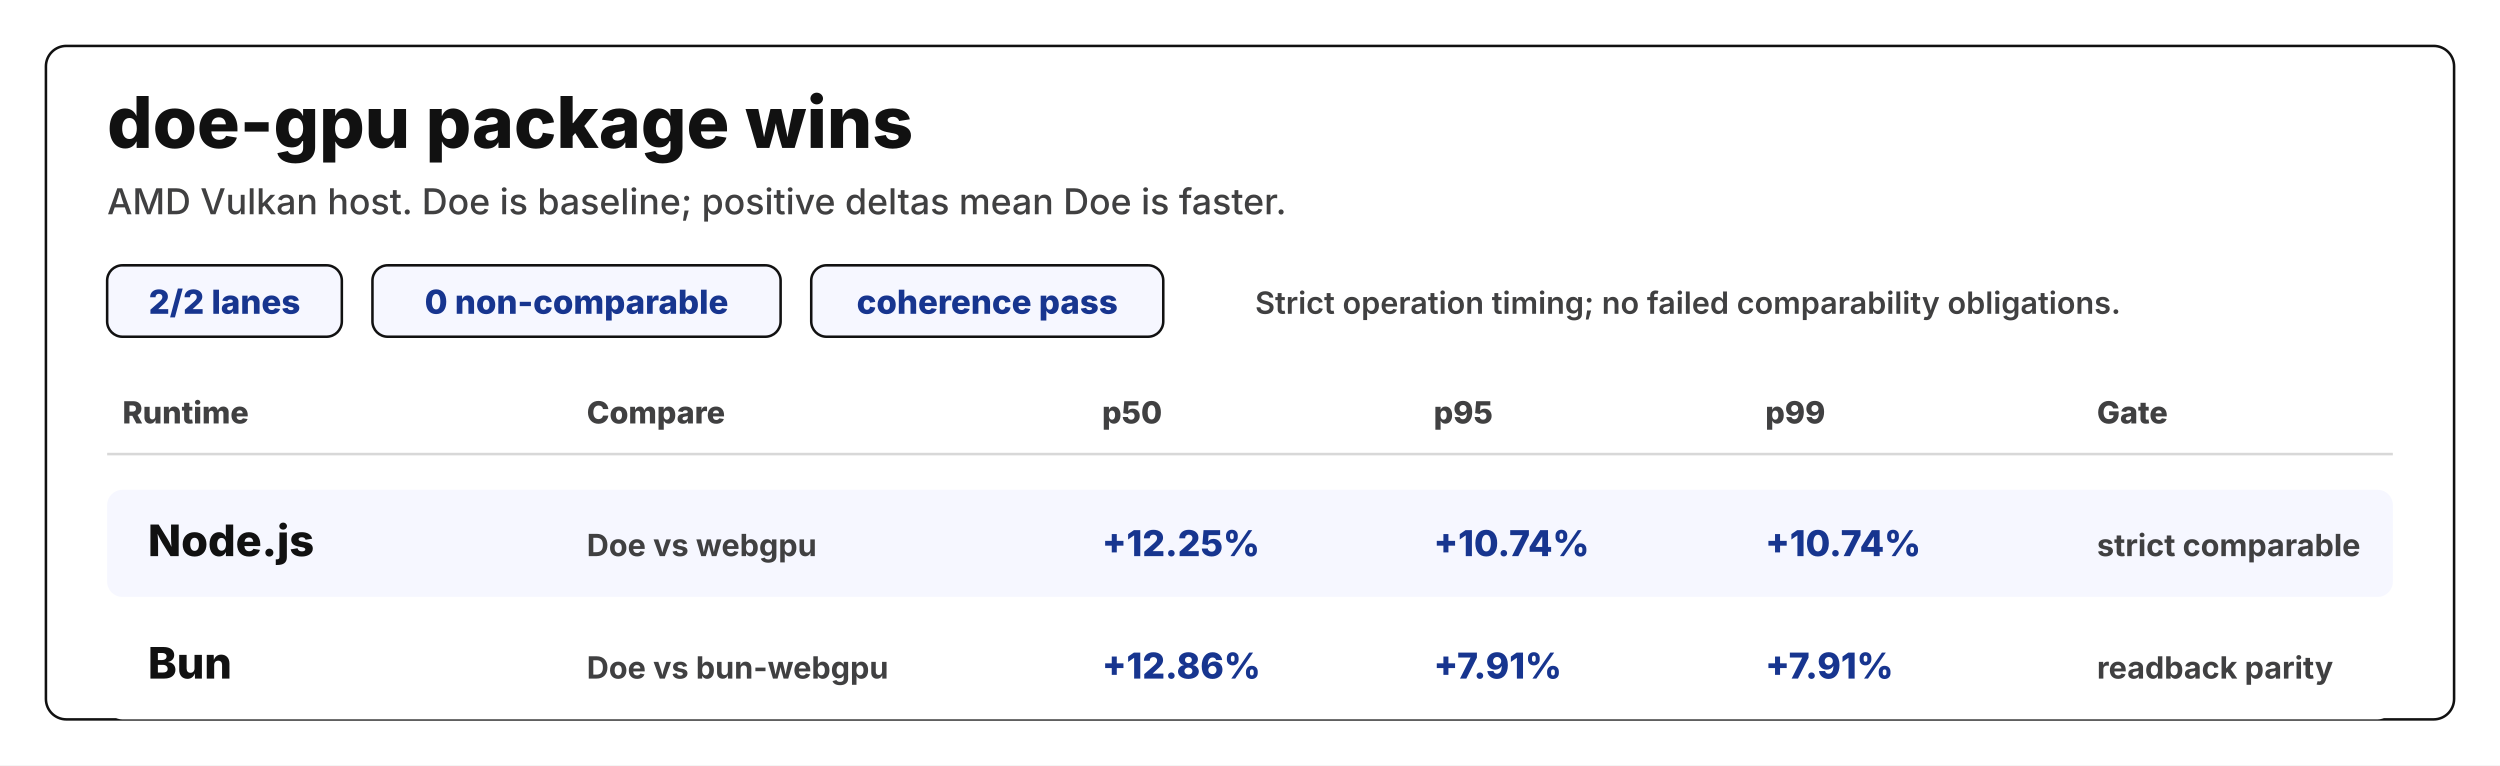
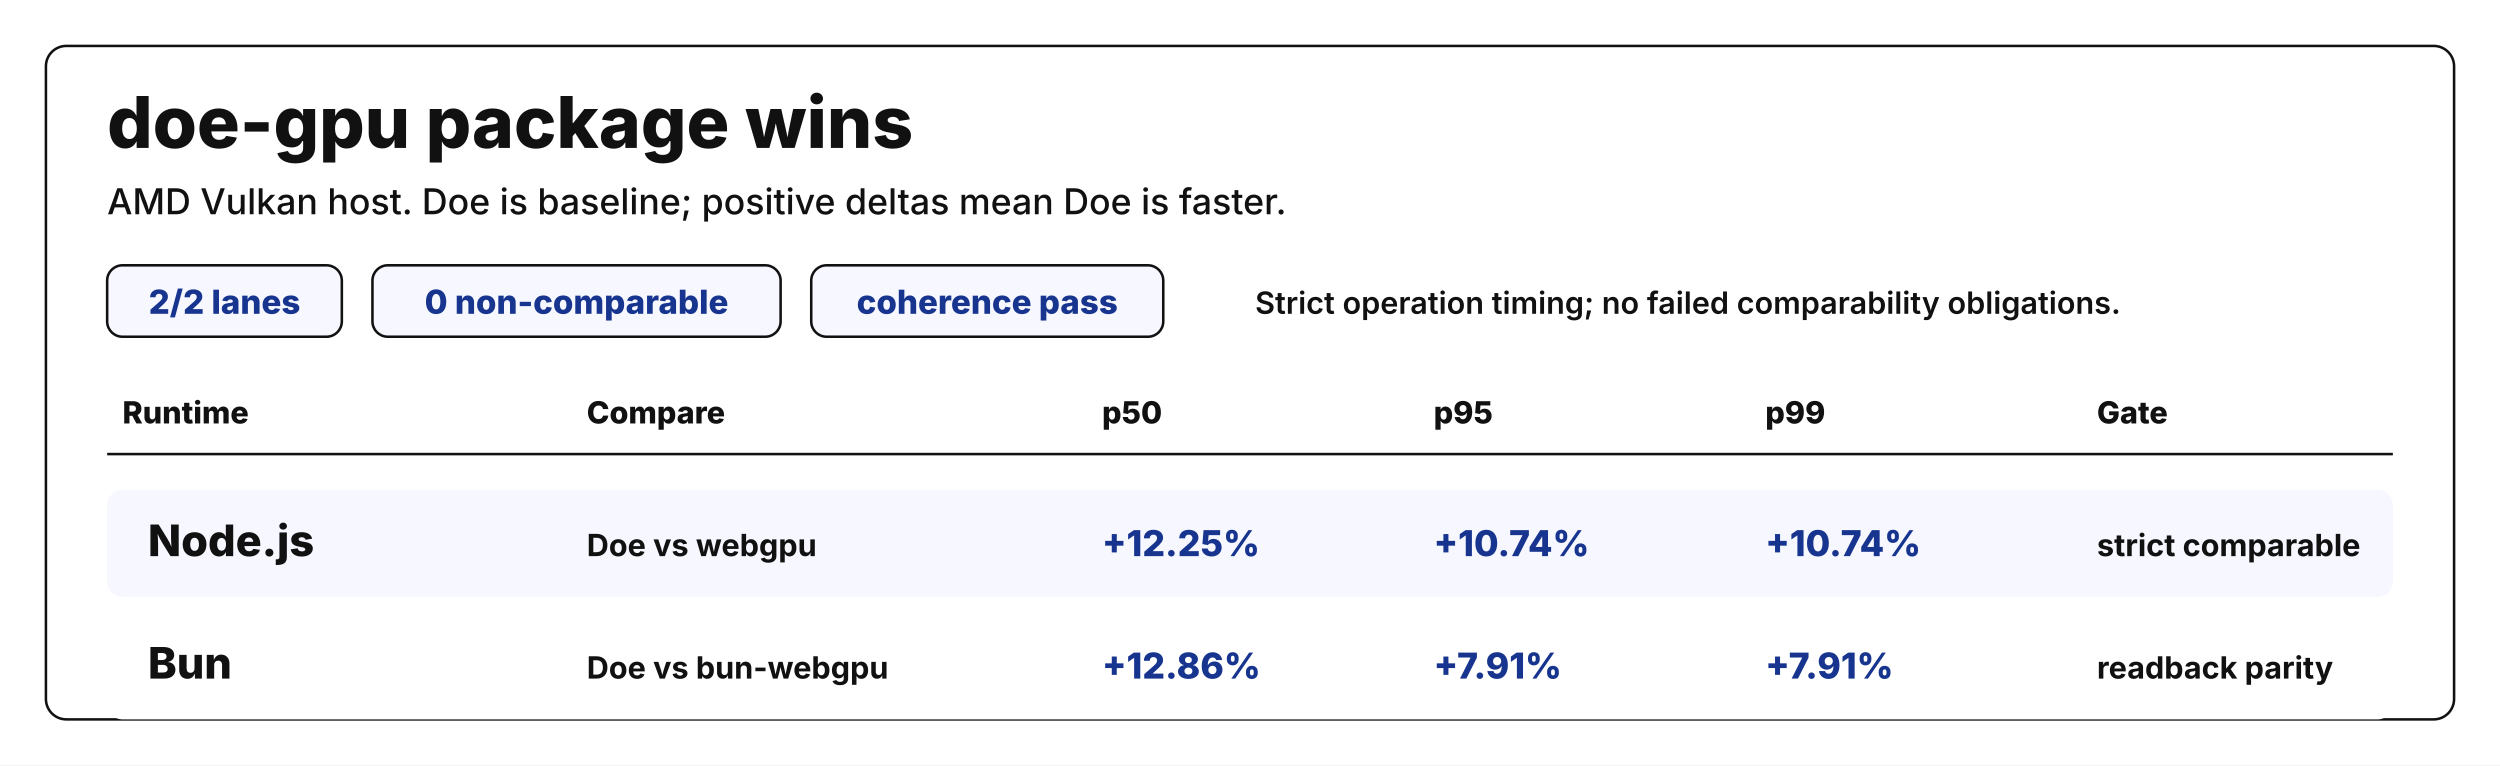
<svg xmlns="http://www.w3.org/2000/svg" width="980" height="300" viewBox="0 0 980 300" role="img" aria-labelledby="title desc">
  <defs>
    <style>
      text { font-family: Inter, Segoe UI, Helvetica Neue, Arial, sans-serif; letter-spacing: 0; fill: #111111; }
      .title { font-size: 28px; font-weight: 800; }
-       .sub { font-size: 14px; fill: #404041; font-weight: 500; }
-       .head { font-size: 12px; fill: #404041; font-weight: 800; }
+       .sub { font-size: 14px; fill: #111111; font-weight: 500; }
+       .head { font-size: 12px; fill: #111111; font-weight: 800; }
      .lane { font-size: 17px; font-weight: 800; }
-       .meta { font-size: 12px; fill: #404041; font-weight: 700; }
+       .meta { font-size: 12px; fill: #111111; font-weight: 700; }
      .num { font-size: 14px; font-weight: 800; fill: #17358f; }
      .chip { font-size: 13px; font-weight: 800; fill: #17358f; }
-       .foot { font-size: 12px; fill: #404041; font-weight: 600; }
+       .foot { font-size: 12px; fill: #111111; font-weight: 600; }
    </style>
  </defs>
  <rect width="980" height="300" fill="#ffffff" />
  <rect x="18" y="18" width="944" height="264" rx="8" fill="#ffffff" stroke="#111111" />
  <text x="42" y="58" class="title">doe-gpu package wins</text>
  <text x="42" y="84" class="sub">AMD Vulkan host. Doe is baseline; positive deltas mean Doe is faster.</text>
  <rect x="42" y="104" width="92" height="28" rx="6" fill="#f6f7ff" stroke="#111111" />
  <text x="88" y="123" text-anchor="middle" class="chip">2/2 lanes</text>
  <rect x="146" y="104" width="160" height="28" rx="6" fill="#f6f7ff" stroke="#111111" />
  <text x="226" y="123" text-anchor="middle" class="chip">0 non-comparable</text>
  <rect x="318" y="104" width="138" height="28" rx="6" fill="#f6f7ff" stroke="#111111" />
  <text x="387" y="123" text-anchor="middle" class="chip">coherence pass</text>
  <text x="48" y="166" class="head">Runtime</text>
  <text x="230" y="166" class="head">Compare</text>
  <text x="432" y="166" class="head">p50</text>
  <text x="562" y="166" class="head">p95</text>
  <text x="692" y="166" class="head">p99</text>
  <text x="822" y="166" class="head">Gate</text>
-   <line x1="42" y1="178" x2="938" y2="178" stroke="#d8d8d8" />
+   <line x1="42" y1="178" x2="938" y2="178" stroke="#111111" />
  <rect x="42" y="192" width="896" height="42" rx="6" fill="#f6f7ff" />
  <text x="58" y="218" class="lane">Node.js</text>
  <text x="230" y="218" class="meta">Doe vs webgpu</text>
  <text x="432" y="218" class="num">+12.25%</text>
  <text x="562" y="218" class="num">+10.74%</text>
  <text x="692" y="218" class="num">+10.74%</text>
  <text x="822" y="218" class="meta">strict comparable</text>
  <rect x="42" y="240" width="896" height="42" rx="6" fill="#ffffff" />
  <text x="58" y="266" class="lane">Bun</text>
  <text x="230" y="266" class="meta">Doe vs bun-webgpu</text>
  <text x="432" y="266" class="num">+12.86%</text>
  <text x="562" y="266" class="num">+7.91%</text>
  <text x="692" y="266" class="num">+7.91%</text>
  <text x="822" y="266" class="meta">readback parity</text>
  <text x="492" y="123" class="foot">Strict operation timing; no failed comparability obligations.</text>
</svg>
